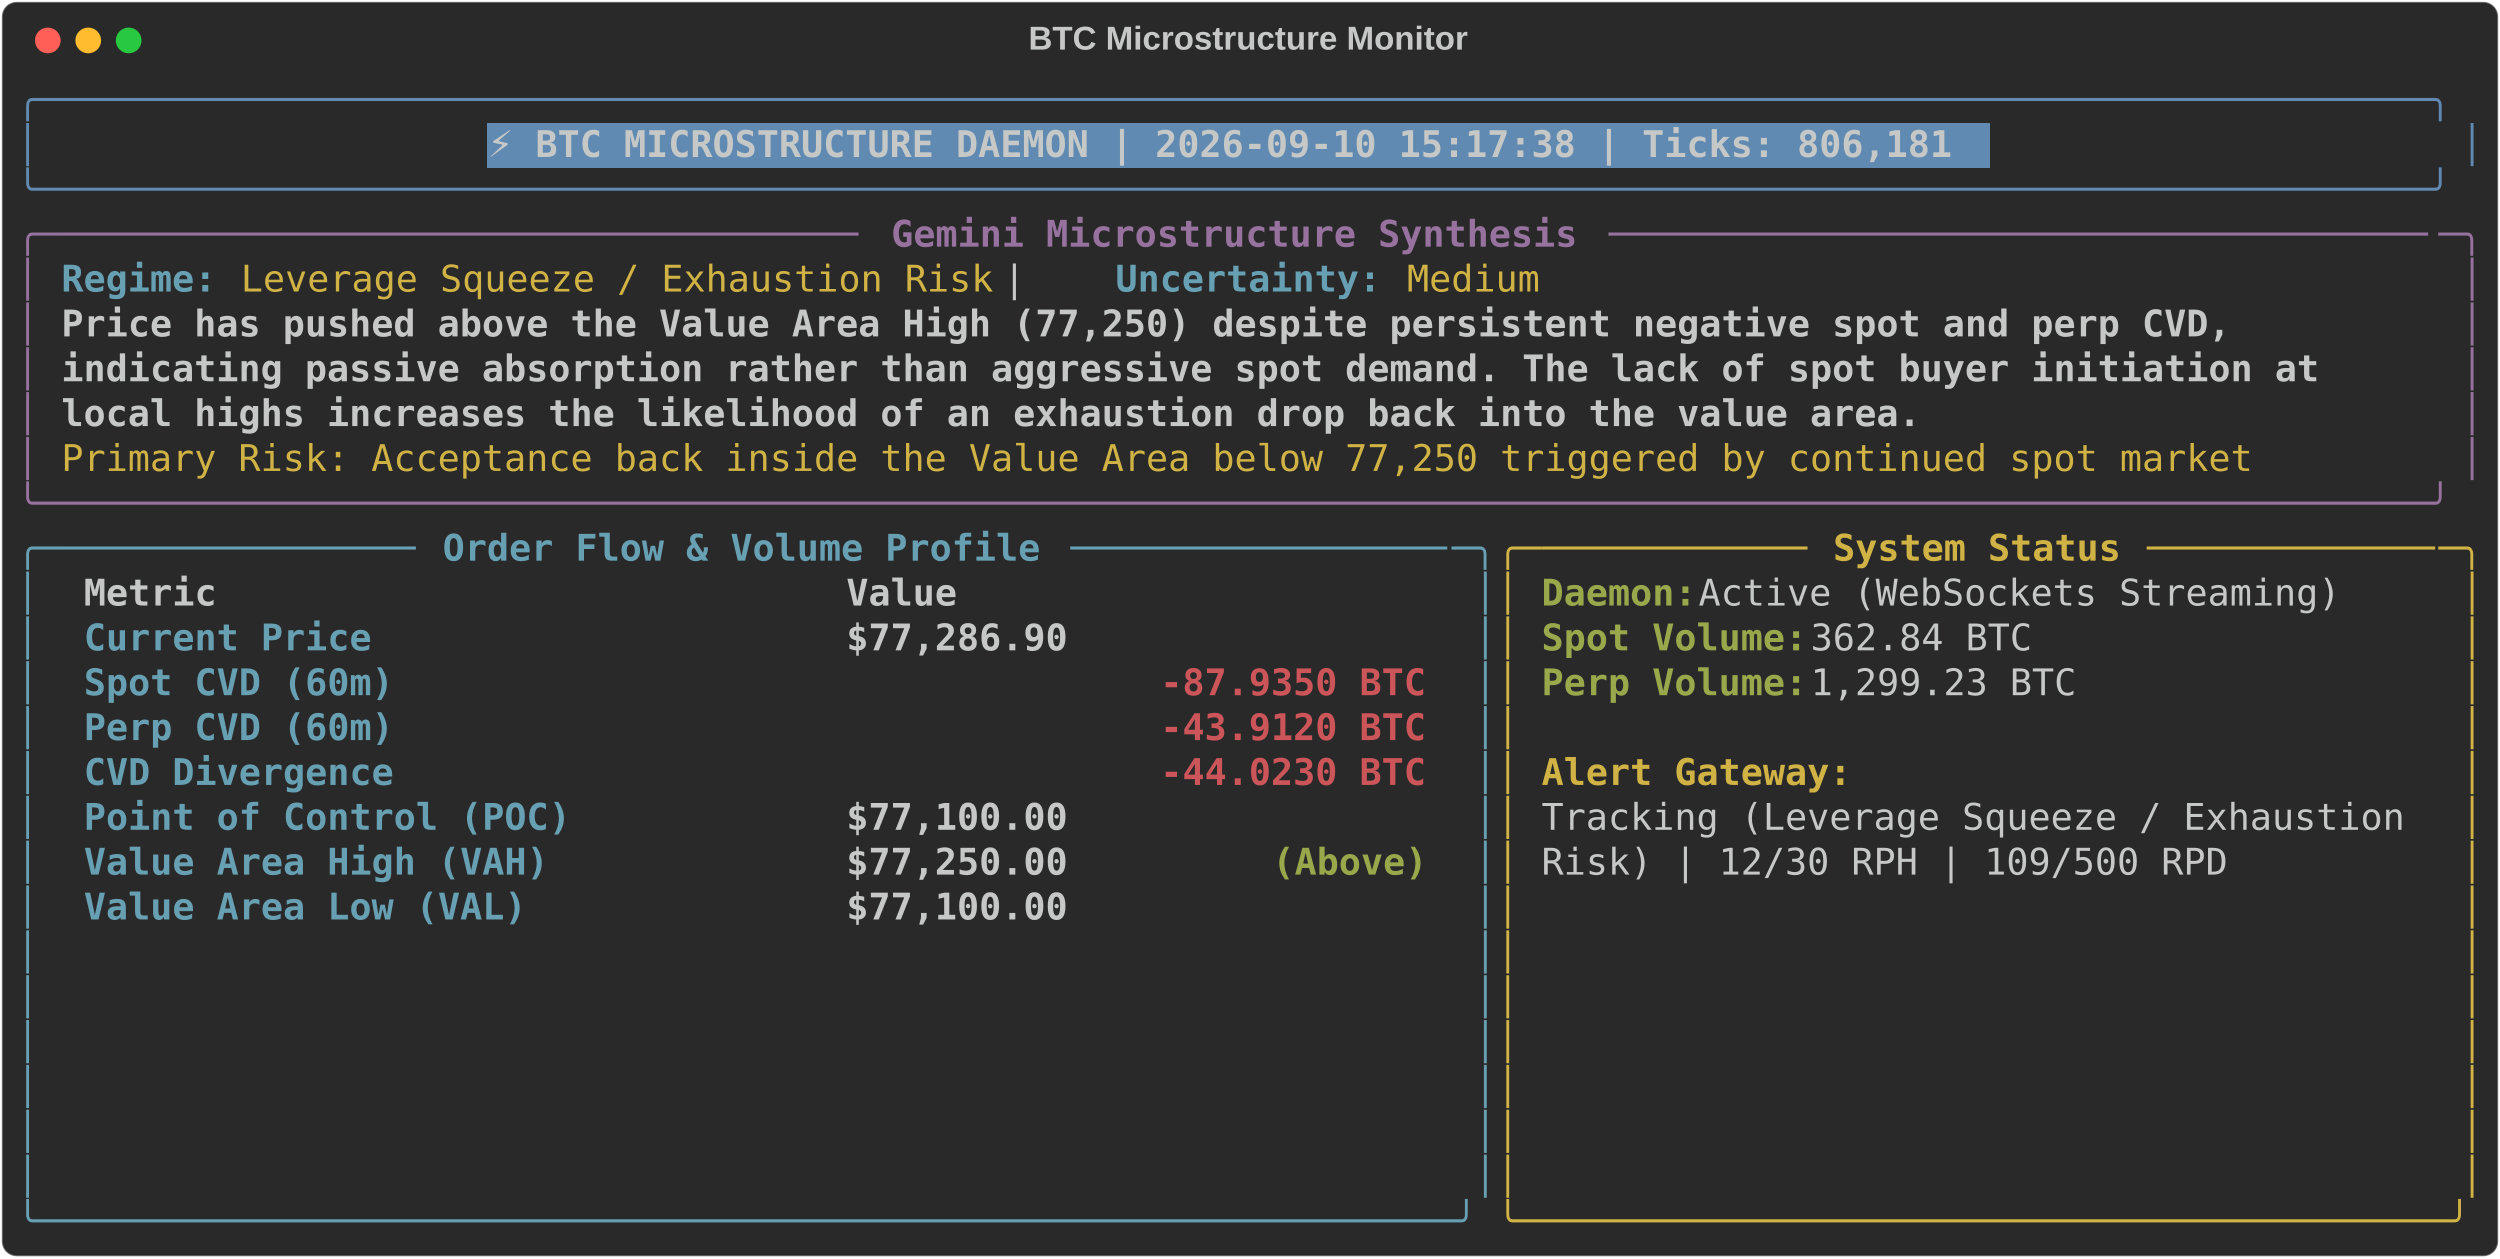
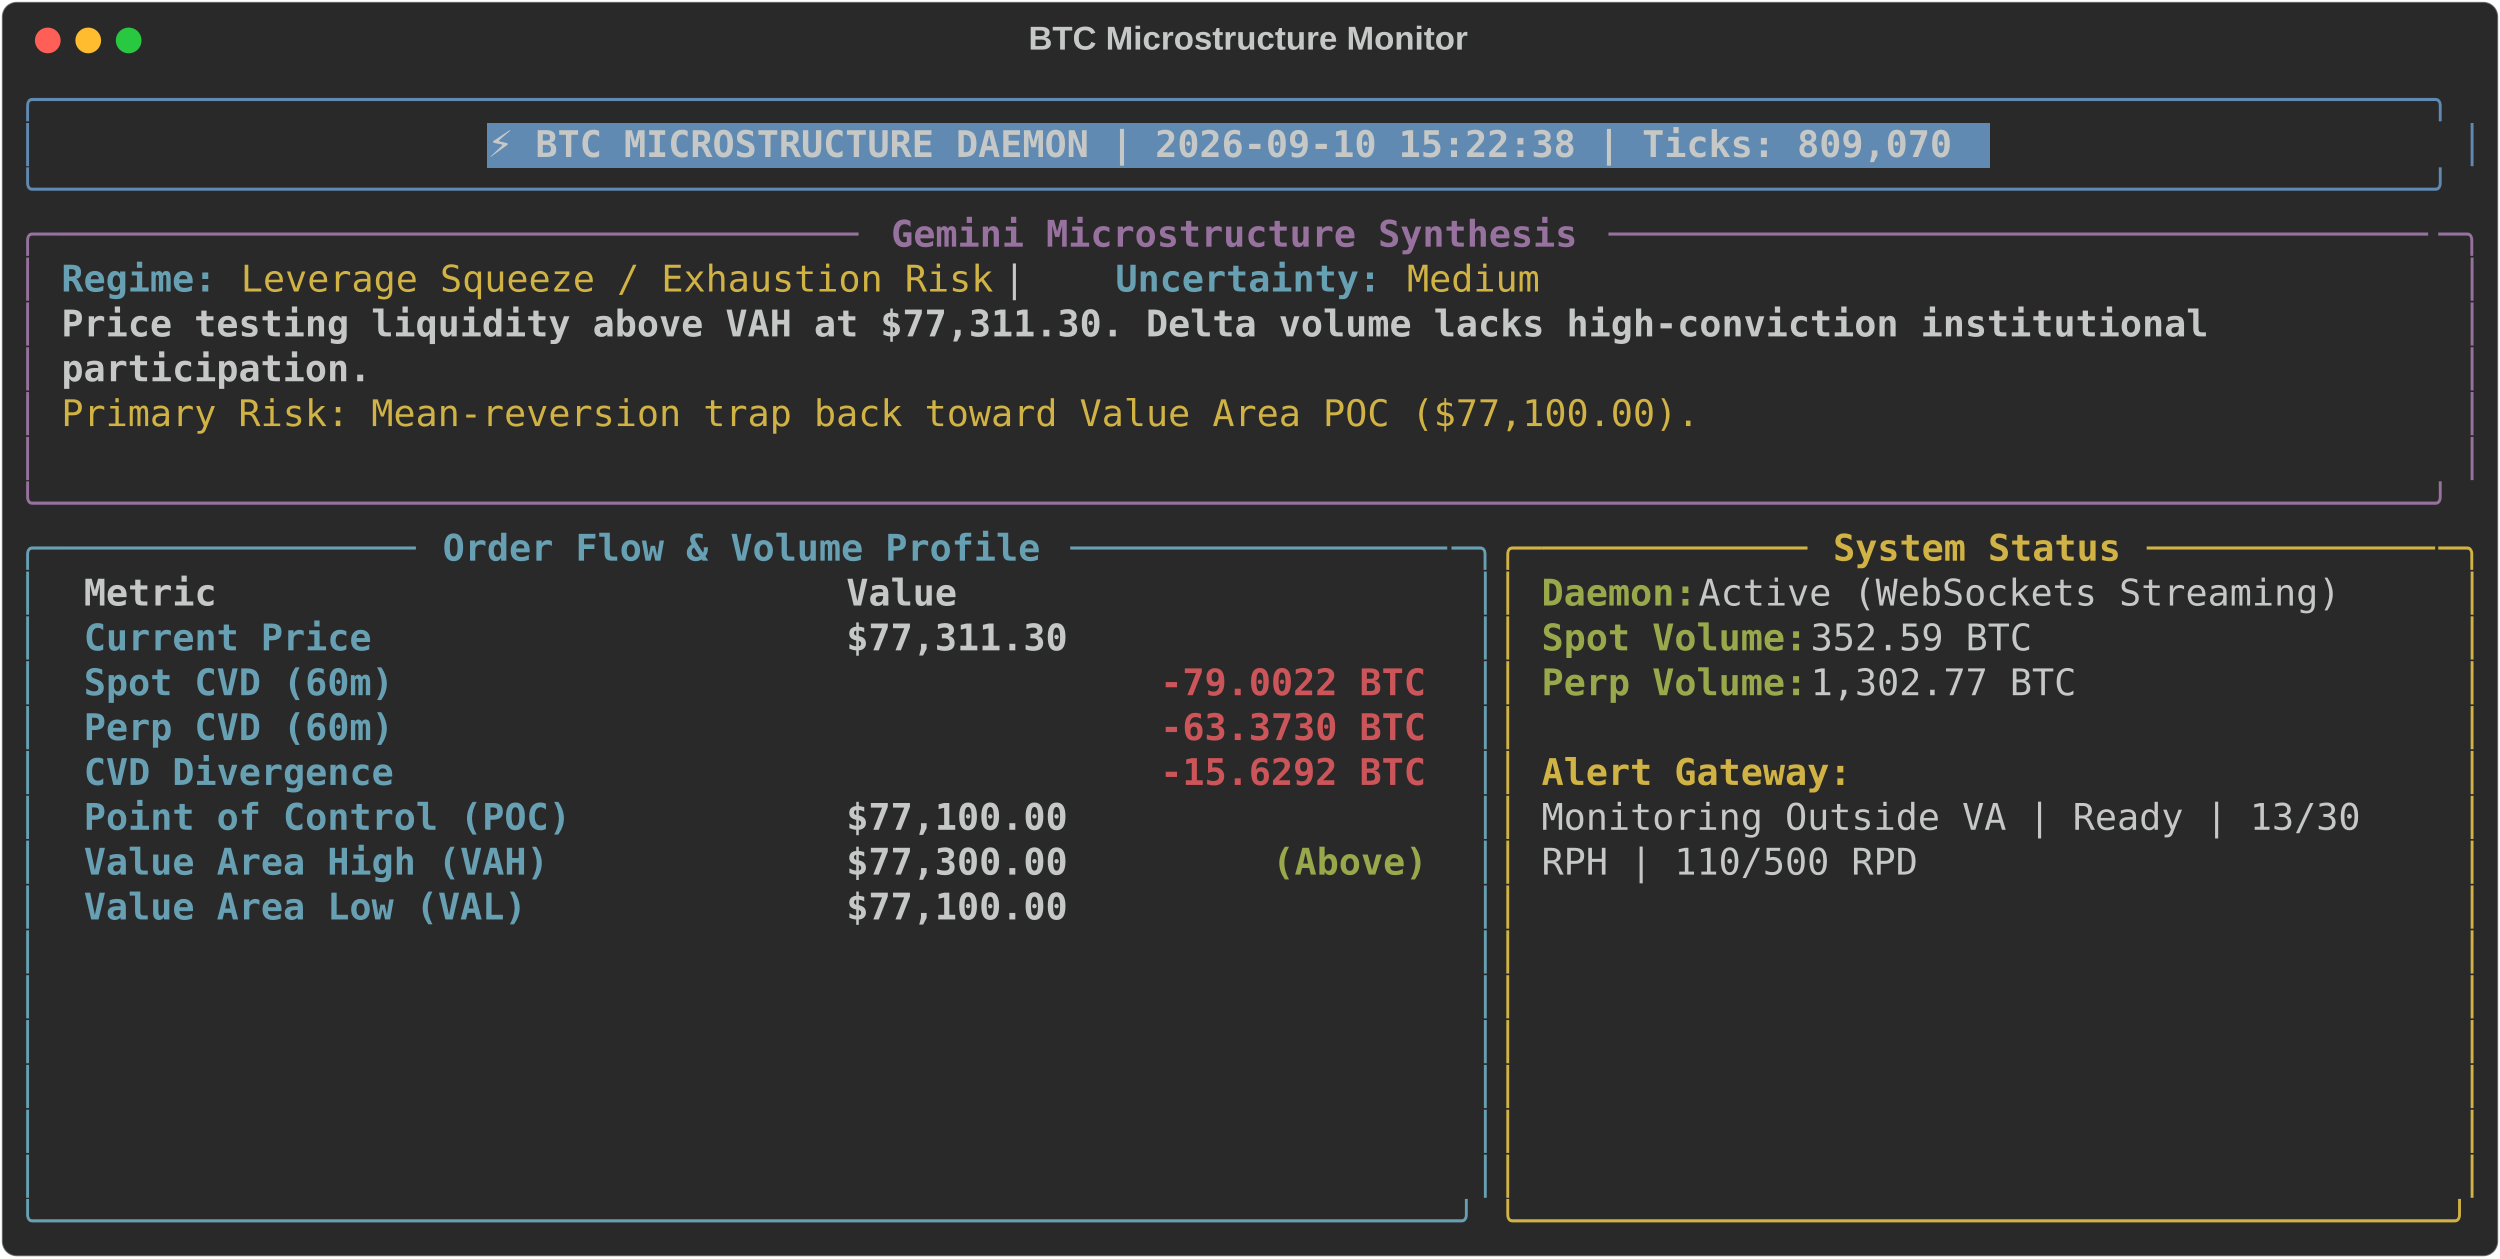
<svg xmlns="http://www.w3.org/2000/svg" class="rich-terminal" viewBox="0 0 1360 684.4">
  <style>

    @font-face {
        font-family: "Fira Code";
        src: local("FiraCode-Regular"),
                url("https://cdnjs.cloudflare.com/ajax/libs/firacode/6.2.0/woff2/FiraCode-Regular.woff2") format("woff2"),
                url("https://cdnjs.cloudflare.com/ajax/libs/firacode/6.2.0/woff/FiraCode-Regular.woff") format("woff");
        font-style: normal;
        font-weight: 400;
    }
    @font-face {
        font-family: "Fira Code";
        src: local("FiraCode-Bold"),
                url("https://cdnjs.cloudflare.com/ajax/libs/firacode/6.2.0/woff2/FiraCode-Bold.woff2") format("woff2"),
                url("https://cdnjs.cloudflare.com/ajax/libs/firacode/6.2.0/woff/FiraCode-Bold.woff") format("woff");
        font-style: bold;
        font-weight: 700;
    }

-     .terminal-2064049783-matrix {
+     .terminal-3696073883-matrix {
        font-family: Fira Code, monospace;
        font-size: 20px;
        line-height: 24.4px;
        font-variant-east-asian: full-width;
    }

-     .terminal-2064049783-title {
+     .terminal-3696073883-title {
        font-size: 18px;
        font-weight: bold;
        font-family: arial;
    }

-     .terminal-2064049783-r1 { fill: #608ab1 }
- .terminal-2064049783-r2 { fill: #c5c8c6 }
- .terminal-2064049783-r3 { fill: #c5c8c6;font-weight: bold }
- .terminal-2064049783-r4 { fill: #98729f }
- .terminal-2064049783-r5 { fill: #98729f;font-weight: bold }
- .terminal-2064049783-r6 { fill: #68a0b3;font-weight: bold }
- .terminal-2064049783-r7 { fill: #d0b344 }
- .terminal-2064049783-r8 { fill: #68a0b3 }
- .terminal-2064049783-r9 { fill: #d0b344;font-weight: bold }
- .terminal-2064049783-r10 { fill: #98a84b;font-weight: bold }
- .terminal-2064049783-r11 { fill: #cc555a;font-weight: bold }
+     .terminal-3696073883-r1 { fill: #608ab1 }
+ .terminal-3696073883-r2 { fill: #c5c8c6 }
+ .terminal-3696073883-r3 { fill: #c5c8c6;font-weight: bold }
+ .terminal-3696073883-r4 { fill: #98729f }
+ .terminal-3696073883-r5 { fill: #98729f;font-weight: bold }
+ .terminal-3696073883-r6 { fill: #68a0b3;font-weight: bold }
+ .terminal-3696073883-r7 { fill: #d0b344 }
+ .terminal-3696073883-r8 { fill: #68a0b3 }
+ .terminal-3696073883-r9 { fill: #d0b344;font-weight: bold }
+ .terminal-3696073883-r10 { fill: #98a84b;font-weight: bold }
+ .terminal-3696073883-r11 { fill: #cc555a;font-weight: bold }
    </style>
  <defs>
-     <clipPath id="terminal-2064049783-clip-terminal">
+     <clipPath id="terminal-3696073883-clip-terminal">
      <rect x="0" y="0" width="1341.0" height="633.4" />
    </clipPath>
-     <clipPath id="terminal-2064049783-line-0">
+     <clipPath id="terminal-3696073883-line-0">
      <rect x="0" y="1.5" width="1342" height="24.65" />
    </clipPath>
-     <clipPath id="terminal-2064049783-line-1">
+     <clipPath id="terminal-3696073883-line-1">
      <rect x="0" y="25.9" width="1342" height="24.65" />
    </clipPath>
-     <clipPath id="terminal-2064049783-line-2">
+     <clipPath id="terminal-3696073883-line-2">
      <rect x="0" y="50.3" width="1342" height="24.65" />
    </clipPath>
-     <clipPath id="terminal-2064049783-line-3">
+     <clipPath id="terminal-3696073883-line-3">
      <rect x="0" y="74.7" width="1342" height="24.65" />
    </clipPath>
-     <clipPath id="terminal-2064049783-line-4">
+     <clipPath id="terminal-3696073883-line-4">
      <rect x="0" y="99.1" width="1342" height="24.65" />
    </clipPath>
-     <clipPath id="terminal-2064049783-line-5">
+     <clipPath id="terminal-3696073883-line-5">
      <rect x="0" y="123.5" width="1342" height="24.65" />
    </clipPath>
-     <clipPath id="terminal-2064049783-line-6">
+     <clipPath id="terminal-3696073883-line-6">
      <rect x="0" y="147.9" width="1342" height="24.65" />
    </clipPath>
-     <clipPath id="terminal-2064049783-line-7">
+     <clipPath id="terminal-3696073883-line-7">
      <rect x="0" y="172.3" width="1342" height="24.65" />
    </clipPath>
-     <clipPath id="terminal-2064049783-line-8">
+     <clipPath id="terminal-3696073883-line-8">
      <rect x="0" y="196.7" width="1342" height="24.65" />
    </clipPath>
-     <clipPath id="terminal-2064049783-line-9">
+     <clipPath id="terminal-3696073883-line-9">
      <rect x="0" y="221.1" width="1342" height="24.65" />
    </clipPath>
-     <clipPath id="terminal-2064049783-line-10">
+     <clipPath id="terminal-3696073883-line-10">
      <rect x="0" y="245.5" width="1342" height="24.65" />
    </clipPath>
-     <clipPath id="terminal-2064049783-line-11">
+     <clipPath id="terminal-3696073883-line-11">
      <rect x="0" y="269.9" width="1342" height="24.65" />
    </clipPath>
-     <clipPath id="terminal-2064049783-line-12">
+     <clipPath id="terminal-3696073883-line-12">
      <rect x="0" y="294.3" width="1342" height="24.65" />
    </clipPath>
-     <clipPath id="terminal-2064049783-line-13">
+     <clipPath id="terminal-3696073883-line-13">
      <rect x="0" y="318.7" width="1342" height="24.65" />
    </clipPath>
-     <clipPath id="terminal-2064049783-line-14">
+     <clipPath id="terminal-3696073883-line-14">
      <rect x="0" y="343.1" width="1342" height="24.65" />
    </clipPath>
-     <clipPath id="terminal-2064049783-line-15">
+     <clipPath id="terminal-3696073883-line-15">
      <rect x="0" y="367.5" width="1342" height="24.65" />
    </clipPath>
-     <clipPath id="terminal-2064049783-line-16">
+     <clipPath id="terminal-3696073883-line-16">
      <rect x="0" y="391.9" width="1342" height="24.65" />
    </clipPath>
-     <clipPath id="terminal-2064049783-line-17">
+     <clipPath id="terminal-3696073883-line-17">
      <rect x="0" y="416.3" width="1342" height="24.65" />
    </clipPath>
-     <clipPath id="terminal-2064049783-line-18">
+     <clipPath id="terminal-3696073883-line-18">
      <rect x="0" y="440.7" width="1342" height="24.65" />
    </clipPath>
-     <clipPath id="terminal-2064049783-line-19">
+     <clipPath id="terminal-3696073883-line-19">
      <rect x="0" y="465.1" width="1342" height="24.65" />
    </clipPath>
-     <clipPath id="terminal-2064049783-line-20">
+     <clipPath id="terminal-3696073883-line-20">
      <rect x="0" y="489.5" width="1342" height="24.65" />
    </clipPath>
-     <clipPath id="terminal-2064049783-line-21">
+     <clipPath id="terminal-3696073883-line-21">
      <rect x="0" y="513.9" width="1342" height="24.65" />
    </clipPath>
-     <clipPath id="terminal-2064049783-line-22">
+     <clipPath id="terminal-3696073883-line-22">
      <rect x="0" y="538.3" width="1342" height="24.65" />
    </clipPath>
-     <clipPath id="terminal-2064049783-line-23">
+     <clipPath id="terminal-3696073883-line-23">
      <rect x="0" y="562.7" width="1342" height="24.65" />
    </clipPath>
-     <clipPath id="terminal-2064049783-line-24">
+     <clipPath id="terminal-3696073883-line-24">
      <rect x="0" y="587.1" width="1342" height="24.65" />
    </clipPath>
  </defs>
  <rect fill="#292929" stroke="rgba(255,255,255,0.35)" stroke-width="1" x="1" y="1" width="1358" height="682.4" rx="8" />
-   <text class="terminal-2064049783-title" fill="#c5c8c6" text-anchor="middle" x="679" y="27">BTC Microstructure Monitor</text>
+   <text class="terminal-3696073883-title" fill="#c5c8c6" text-anchor="middle" x="679" y="27">BTC Microstructure Monitor</text>
  <g transform="translate(26,22)">
    <circle cx="0" cy="0" r="7" fill="#ff5f57" />
    <circle cx="22" cy="0" r="7" fill="#febc2e" />
    <circle cx="44" cy="0" r="7" fill="#28c840" />
  </g>
-   <g transform="translate(9, 41)" clip-path="url(#terminal-2064049783-clip-terminal)">
+   <g transform="translate(9, 41)" clip-path="url(#terminal-3696073883-clip-terminal)">
    <rect fill="#608ab1" x="256.2" y="25.9" width="817.4" height="24.65" shape-rendering="crispEdges" />
-     <g class="terminal-2064049783-matrix">
-       <text class="terminal-2064049783-r1" x="0" y="20" textLength="1342" clip-path="url(#terminal-2064049783-line-0)">╭────────────────────────────────────────────────────────────────────────────────────────────────────────────╮</text>
-       <text class="terminal-2064049783-r2" x="1342" y="20" textLength="12.2" clip-path="url(#terminal-2064049783-line-0)">
- </text>
-       <text class="terminal-2064049783-r1" x="0" y="44.4" textLength="12.2" clip-path="url(#terminal-2064049783-line-1)">│</text>
-       <text class="terminal-2064049783-r3" x="256.2" y="44.4" textLength="805.2" clip-path="url(#terminal-2064049783-line-1)">⚡ BTC MICROSTRUCTURE DAEMON | 2026-09-10 15:17:38 | Ticks: 806,181</text>
-       <text class="terminal-2064049783-r1" x="1329.8" y="44.4" textLength="12.2" clip-path="url(#terminal-2064049783-line-1)">│</text>
-       <text class="terminal-2064049783-r2" x="1342" y="44.4" textLength="12.2" clip-path="url(#terminal-2064049783-line-1)">
- </text>
-       <text class="terminal-2064049783-r1" x="0" y="68.8" textLength="1342" clip-path="url(#terminal-2064049783-line-2)">╰────────────────────────────────────────────────────────────────────────────────────────────────────────────╯</text>
-       <text class="terminal-2064049783-r2" x="1342" y="68.8" textLength="12.2" clip-path="url(#terminal-2064049783-line-2)">
- </text>
-       <text class="terminal-2064049783-r4" x="0" y="93.2" textLength="24.4" clip-path="url(#terminal-2064049783-line-3)">╭─</text>
-       <text class="terminal-2064049783-r4" x="24.4" y="93.2" textLength="439.2" clip-path="url(#terminal-2064049783-line-3)">────────────────────────────────────</text>
-       <text class="terminal-2064049783-r5" x="475.8" y="93.2" textLength="378.2" clip-path="url(#terminal-2064049783-line-3)">Gemini Microstructure Synthesis</text>
-       <text class="terminal-2064049783-r4" x="866.2" y="93.2" textLength="451.4" clip-path="url(#terminal-2064049783-line-3)">─────────────────────────────────────</text>
-       <text class="terminal-2064049783-r4" x="1317.6" y="93.2" textLength="24.4" clip-path="url(#terminal-2064049783-line-3)">─╮</text>
-       <text class="terminal-2064049783-r2" x="1342" y="93.2" textLength="12.2" clip-path="url(#terminal-2064049783-line-3)">
- </text>
-       <text class="terminal-2064049783-r4" x="0" y="117.6" textLength="12.2" clip-path="url(#terminal-2064049783-line-4)">│</text>
-       <text class="terminal-2064049783-r6" x="24.4" y="117.6" textLength="85.4" clip-path="url(#terminal-2064049783-line-4)">Regime:</text>
-       <text class="terminal-2064049783-r7" x="122" y="117.6" textLength="414.8" clip-path="url(#terminal-2064049783-line-4)">Leverage Squeeze / Exhaustion Risk</text>
-       <text class="terminal-2064049783-r2" x="536.8" y="117.6" textLength="61" clip-path="url(#terminal-2064049783-line-4)">  |  </text>
-       <text class="terminal-2064049783-r6" x="597.8" y="117.6" textLength="146.4" clip-path="url(#terminal-2064049783-line-4)">Uncertainty:</text>
-       <text class="terminal-2064049783-r7" x="756.4" y="117.6" textLength="73.2" clip-path="url(#terminal-2064049783-line-4)">Medium</text>
-       <text class="terminal-2064049783-r4" x="1329.8" y="117.6" textLength="12.2" clip-path="url(#terminal-2064049783-line-4)">│</text>
-       <text class="terminal-2064049783-r2" x="1342" y="117.6" textLength="12.2" clip-path="url(#terminal-2064049783-line-4)">
- </text>
-       <text class="terminal-2064049783-r4" x="0" y="142" textLength="12.2" clip-path="url(#terminal-2064049783-line-5)">│</text>
-       <text class="terminal-2064049783-r3" x="24.4" y="142" textLength="1207.8" clip-path="url(#terminal-2064049783-line-5)">Price has pushed above the Value Area High (77,250) despite persistent negative spot and perp CVD, </text>
-       <text class="terminal-2064049783-r4" x="1329.8" y="142" textLength="12.2" clip-path="url(#terminal-2064049783-line-5)">│</text>
-       <text class="terminal-2064049783-r2" x="1342" y="142" textLength="12.2" clip-path="url(#terminal-2064049783-line-5)">
- </text>
-       <text class="terminal-2064049783-r4" x="0" y="166.4" textLength="12.2" clip-path="url(#terminal-2064049783-line-6)">│</text>
-       <text class="terminal-2064049783-r3" x="24.4" y="166.4" textLength="1256.6" clip-path="url(#terminal-2064049783-line-6)">indicating passive absorption rather than aggressive spot demand. The lack of spot buyer initiation at </text>
-       <text class="terminal-2064049783-r4" x="1329.8" y="166.4" textLength="12.2" clip-path="url(#terminal-2064049783-line-6)">│</text>
-       <text class="terminal-2064049783-r2" x="1342" y="166.4" textLength="12.2" clip-path="url(#terminal-2064049783-line-6)">
- </text>
-       <text class="terminal-2064049783-r4" x="0" y="190.8" textLength="12.2" clip-path="url(#terminal-2064049783-line-7)">│</text>
-       <text class="terminal-2064049783-r3" x="24.4" y="190.8" textLength="1024.8" clip-path="url(#terminal-2064049783-line-7)">local highs increases the likelihood of an exhaustion drop back into the value area.</text>
-       <text class="terminal-2064049783-r4" x="1329.8" y="190.8" textLength="12.2" clip-path="url(#terminal-2064049783-line-7)">│</text>
-       <text class="terminal-2064049783-r2" x="1342" y="190.8" textLength="12.2" clip-path="url(#terminal-2064049783-line-7)">
- </text>
-       <text class="terminal-2064049783-r4" x="0" y="215.2" textLength="12.2" clip-path="url(#terminal-2064049783-line-8)">│</text>
-       <text class="terminal-2064049783-r7" x="24.4" y="215.2" textLength="1220" clip-path="url(#terminal-2064049783-line-8)">Primary Risk: Acceptance back inside the Value Area below 77,250 triggered by continued spot market </text>
-       <text class="terminal-2064049783-r4" x="1329.8" y="215.2" textLength="12.2" clip-path="url(#terminal-2064049783-line-8)">│</text>
-       <text class="terminal-2064049783-r2" x="1342" y="215.2" textLength="12.2" clip-path="url(#terminal-2064049783-line-8)">
- </text>
-       <text class="terminal-2064049783-r4" x="0" y="239.6" textLength="1342" clip-path="url(#terminal-2064049783-line-9)">╰────────────────────────────────────────────────────────────────────────────────────────────────────────────╯</text>
-       <text class="terminal-2064049783-r2" x="1342" y="239.6" textLength="12.2" clip-path="url(#terminal-2064049783-line-9)">
- </text>
-       <text class="terminal-2064049783-r8" x="0" y="264" textLength="24.4" clip-path="url(#terminal-2064049783-line-10)">╭─</text>
-       <text class="terminal-2064049783-r8" x="24.4" y="264" textLength="195.2" clip-path="url(#terminal-2064049783-line-10)">────────────────</text>
-       <text class="terminal-2064049783-r6" x="231.8" y="264" textLength="329.4" clip-path="url(#terminal-2064049783-line-10)">Order Flow &amp; Volume Profile</text>
-       <text class="terminal-2064049783-r8" x="573.4" y="264" textLength="207.4" clip-path="url(#terminal-2064049783-line-10)">─────────────────</text>
-       <text class="terminal-2064049783-r8" x="780.8" y="264" textLength="24.4" clip-path="url(#terminal-2064049783-line-10)">─╮</text>
-       <text class="terminal-2064049783-r7" x="805.2" y="264" textLength="24.4" clip-path="url(#terminal-2064049783-line-10)">╭─</text>
-       <text class="terminal-2064049783-r7" x="829.6" y="264" textLength="146.4" clip-path="url(#terminal-2064049783-line-10)">────────────</text>
-       <text class="terminal-2064049783-r9" x="988.2" y="264" textLength="158.6" clip-path="url(#terminal-2064049783-line-10)">System Status</text>
-       <text class="terminal-2064049783-r7" x="1159" y="264" textLength="158.6" clip-path="url(#terminal-2064049783-line-10)">─────────────</text>
-       <text class="terminal-2064049783-r7" x="1317.6" y="264" textLength="24.4" clip-path="url(#terminal-2064049783-line-10)">─╮</text>
-       <text class="terminal-2064049783-r2" x="1342" y="264" textLength="12.2" clip-path="url(#terminal-2064049783-line-10)">
- </text>
-       <text class="terminal-2064049783-r8" x="0" y="288.4" textLength="12.2" clip-path="url(#terminal-2064049783-line-11)">│</text>
-       <text class="terminal-2064049783-r3" x="36.6" y="288.4" textLength="390.4" clip-path="url(#terminal-2064049783-line-11)">Metric                          </text>
-       <text class="terminal-2064049783-r3" x="451.4" y="288.4" textLength="317.2" clip-path="url(#terminal-2064049783-line-11)">                     Value</text>
-       <text class="terminal-2064049783-r8" x="793" y="288.4" textLength="12.2" clip-path="url(#terminal-2064049783-line-11)">│</text>
-       <text class="terminal-2064049783-r7" x="805.2" y="288.4" textLength="12.2" clip-path="url(#terminal-2064049783-line-11)">│</text>
-       <text class="terminal-2064049783-r10" x="829.6" y="288.4" textLength="85.4" clip-path="url(#terminal-2064049783-line-11)">Daemon:</text>
-       <text class="terminal-2064049783-r2" x="915" y="288.4" textLength="366" clip-path="url(#terminal-2064049783-line-11)"> Active (WebSockets Streaming)</text>
-       <text class="terminal-2064049783-r7" x="1329.8" y="288.4" textLength="12.2" clip-path="url(#terminal-2064049783-line-11)">│</text>
-       <text class="terminal-2064049783-r2" x="1342" y="288.4" textLength="12.2" clip-path="url(#terminal-2064049783-line-11)">
- </text>
-       <text class="terminal-2064049783-r8" x="0" y="312.8" textLength="12.2" clip-path="url(#terminal-2064049783-line-12)">│</text>
-       <text class="terminal-2064049783-r6" x="36.6" y="312.8" textLength="390.4" clip-path="url(#terminal-2064049783-line-12)">Current Price                   </text>
-       <text class="terminal-2064049783-r3" x="451.4" y="312.8" textLength="317.2" clip-path="url(#terminal-2064049783-line-12)">                $77,286.90</text>
-       <text class="terminal-2064049783-r8" x="793" y="312.8" textLength="12.2" clip-path="url(#terminal-2064049783-line-12)">│</text>
-       <text class="terminal-2064049783-r7" x="805.2" y="312.8" textLength="12.2" clip-path="url(#terminal-2064049783-line-12)">│</text>
-       <text class="terminal-2064049783-r10" x="829.6" y="312.8" textLength="146.4" clip-path="url(#terminal-2064049783-line-12)">Spot Volume:</text>
-       <text class="terminal-2064049783-r2" x="976" y="312.8" textLength="134.2" clip-path="url(#terminal-2064049783-line-12)"> 362.84 BTC</text>
-       <text class="terminal-2064049783-r7" x="1329.8" y="312.8" textLength="12.2" clip-path="url(#terminal-2064049783-line-12)">│</text>
-       <text class="terminal-2064049783-r2" x="1342" y="312.8" textLength="12.2" clip-path="url(#terminal-2064049783-line-12)">
- </text>
-       <text class="terminal-2064049783-r8" x="0" y="337.2" textLength="12.2" clip-path="url(#terminal-2064049783-line-13)">│</text>
-       <text class="terminal-2064049783-r6" x="36.6" y="337.2" textLength="390.4" clip-path="url(#terminal-2064049783-line-13)">Spot CVD (60m)                  </text>
-       <text class="terminal-2064049783-r11" x="622.2" y="337.2" textLength="146.4" clip-path="url(#terminal-2064049783-line-13)">-87.9350 BTC</text>
-       <text class="terminal-2064049783-r8" x="793" y="337.2" textLength="12.2" clip-path="url(#terminal-2064049783-line-13)">│</text>
-       <text class="terminal-2064049783-r7" x="805.2" y="337.2" textLength="12.2" clip-path="url(#terminal-2064049783-line-13)">│</text>
-       <text class="terminal-2064049783-r10" x="829.6" y="337.2" textLength="146.4" clip-path="url(#terminal-2064049783-line-13)">Perp Volume:</text>
-       <text class="terminal-2064049783-r2" x="976" y="337.2" textLength="158.6" clip-path="url(#terminal-2064049783-line-13)"> 1,299.23 BTC</text>
-       <text class="terminal-2064049783-r7" x="1329.8" y="337.2" textLength="12.2" clip-path="url(#terminal-2064049783-line-13)">│</text>
-       <text class="terminal-2064049783-r2" x="1342" y="337.2" textLength="12.2" clip-path="url(#terminal-2064049783-line-13)">
- </text>
-       <text class="terminal-2064049783-r8" x="0" y="361.6" textLength="12.2" clip-path="url(#terminal-2064049783-line-14)">│</text>
-       <text class="terminal-2064049783-r6" x="36.6" y="361.6" textLength="390.4" clip-path="url(#terminal-2064049783-line-14)">Perp CVD (60m)                  </text>
-       <text class="terminal-2064049783-r11" x="622.2" y="361.6" textLength="146.4" clip-path="url(#terminal-2064049783-line-14)">-43.9120 BTC</text>
-       <text class="terminal-2064049783-r8" x="793" y="361.6" textLength="12.2" clip-path="url(#terminal-2064049783-line-14)">│</text>
-       <text class="terminal-2064049783-r7" x="805.2" y="361.6" textLength="12.2" clip-path="url(#terminal-2064049783-line-14)">│</text>
-       <text class="terminal-2064049783-r7" x="1329.8" y="361.6" textLength="12.2" clip-path="url(#terminal-2064049783-line-14)">│</text>
-       <text class="terminal-2064049783-r2" x="1342" y="361.6" textLength="12.2" clip-path="url(#terminal-2064049783-line-14)">
- </text>
-       <text class="terminal-2064049783-r8" x="0" y="386" textLength="12.2" clip-path="url(#terminal-2064049783-line-15)">│</text>
-       <text class="terminal-2064049783-r6" x="36.6" y="386" textLength="390.4" clip-path="url(#terminal-2064049783-line-15)">CVD Divergence                  </text>
-       <text class="terminal-2064049783-r11" x="622.2" y="386" textLength="146.4" clip-path="url(#terminal-2064049783-line-15)">-44.0230 BTC</text>
-       <text class="terminal-2064049783-r8" x="793" y="386" textLength="12.2" clip-path="url(#terminal-2064049783-line-15)">│</text>
-       <text class="terminal-2064049783-r7" x="805.2" y="386" textLength="12.2" clip-path="url(#terminal-2064049783-line-15)">│</text>
-       <text class="terminal-2064049783-r9" x="829.6" y="386" textLength="170.8" clip-path="url(#terminal-2064049783-line-15)">Alert Gateway:</text>
-       <text class="terminal-2064049783-r7" x="1329.8" y="386" textLength="12.2" clip-path="url(#terminal-2064049783-line-15)">│</text>
-       <text class="terminal-2064049783-r2" x="1342" y="386" textLength="12.2" clip-path="url(#terminal-2064049783-line-15)">
- </text>
-       <text class="terminal-2064049783-r8" x="0" y="410.4" textLength="12.2" clip-path="url(#terminal-2064049783-line-16)">│</text>
-       <text class="terminal-2064049783-r6" x="36.6" y="410.4" textLength="390.4" clip-path="url(#terminal-2064049783-line-16)">Point of Control (POC)          </text>
-       <text class="terminal-2064049783-r3" x="451.4" y="410.4" textLength="317.2" clip-path="url(#terminal-2064049783-line-16)">                $77,100.00</text>
-       <text class="terminal-2064049783-r8" x="793" y="410.4" textLength="12.2" clip-path="url(#terminal-2064049783-line-16)">│</text>
-       <text class="terminal-2064049783-r7" x="805.2" y="410.4" textLength="12.2" clip-path="url(#terminal-2064049783-line-16)">│</text>
-       <text class="terminal-2064049783-r2" x="829.6" y="410.4" textLength="488" clip-path="url(#terminal-2064049783-line-16)">Tracking (Leverage Squeeze / Exhaustion </text>
-       <text class="terminal-2064049783-r7" x="1329.8" y="410.4" textLength="12.2" clip-path="url(#terminal-2064049783-line-16)">│</text>
-       <text class="terminal-2064049783-r2" x="1342" y="410.4" textLength="12.2" clip-path="url(#terminal-2064049783-line-16)">
- </text>
-       <text class="terminal-2064049783-r8" x="0" y="434.8" textLength="12.2" clip-path="url(#terminal-2064049783-line-17)">│</text>
-       <text class="terminal-2064049783-r6" x="36.6" y="434.8" textLength="390.4" clip-path="url(#terminal-2064049783-line-17)">Value Area High (VAH)           </text>
-       <text class="terminal-2064049783-r3" x="451.4" y="434.8" textLength="231.8" clip-path="url(#terminal-2064049783-line-17)">        $77,250.00 </text>
-       <text class="terminal-2064049783-r10" x="683.2" y="434.8" textLength="85.4" clip-path="url(#terminal-2064049783-line-17)">(Above)</text>
-       <text class="terminal-2064049783-r8" x="793" y="434.8" textLength="12.2" clip-path="url(#terminal-2064049783-line-17)">│</text>
-       <text class="terminal-2064049783-r7" x="805.2" y="434.8" textLength="12.2" clip-path="url(#terminal-2064049783-line-17)">│</text>
-       <text class="terminal-2064049783-r2" x="829.6" y="434.8" textLength="378.2" clip-path="url(#terminal-2064049783-line-17)">Risk) | 12/30 RPH | 109/500 RPD</text>
-       <text class="terminal-2064049783-r7" x="1329.8" y="434.8" textLength="12.2" clip-path="url(#terminal-2064049783-line-17)">│</text>
-       <text class="terminal-2064049783-r2" x="1342" y="434.8" textLength="12.2" clip-path="url(#terminal-2064049783-line-17)">
- </text>
-       <text class="terminal-2064049783-r8" x="0" y="459.2" textLength="12.2" clip-path="url(#terminal-2064049783-line-18)">│</text>
-       <text class="terminal-2064049783-r6" x="36.6" y="459.2" textLength="390.4" clip-path="url(#terminal-2064049783-line-18)">Value Area Low (VAL)            </text>
-       <text class="terminal-2064049783-r3" x="451.4" y="459.2" textLength="317.2" clip-path="url(#terminal-2064049783-line-18)">                $77,100.00</text>
-       <text class="terminal-2064049783-r8" x="793" y="459.2" textLength="12.2" clip-path="url(#terminal-2064049783-line-18)">│</text>
-       <text class="terminal-2064049783-r7" x="805.2" y="459.2" textLength="12.2" clip-path="url(#terminal-2064049783-line-18)">│</text>
-       <text class="terminal-2064049783-r7" x="1329.8" y="459.2" textLength="12.2" clip-path="url(#terminal-2064049783-line-18)">│</text>
-       <text class="terminal-2064049783-r2" x="1342" y="459.2" textLength="12.2" clip-path="url(#terminal-2064049783-line-18)">
- </text>
-       <text class="terminal-2064049783-r8" x="0" y="483.6" textLength="12.2" clip-path="url(#terminal-2064049783-line-19)">│</text>
-       <text class="terminal-2064049783-r8" x="793" y="483.6" textLength="12.2" clip-path="url(#terminal-2064049783-line-19)">│</text>
-       <text class="terminal-2064049783-r7" x="805.2" y="483.6" textLength="12.2" clip-path="url(#terminal-2064049783-line-19)">│</text>
-       <text class="terminal-2064049783-r7" x="1329.8" y="483.6" textLength="12.2" clip-path="url(#terminal-2064049783-line-19)">│</text>
-       <text class="terminal-2064049783-r2" x="1342" y="483.6" textLength="12.2" clip-path="url(#terminal-2064049783-line-19)">
- </text>
-       <text class="terminal-2064049783-r8" x="0" y="508" textLength="12.2" clip-path="url(#terminal-2064049783-line-20)">│</text>
-       <text class="terminal-2064049783-r8" x="793" y="508" textLength="12.2" clip-path="url(#terminal-2064049783-line-20)">│</text>
-       <text class="terminal-2064049783-r7" x="805.2" y="508" textLength="12.2" clip-path="url(#terminal-2064049783-line-20)">│</text>
-       <text class="terminal-2064049783-r7" x="1329.8" y="508" textLength="12.2" clip-path="url(#terminal-2064049783-line-20)">│</text>
-       <text class="terminal-2064049783-r2" x="1342" y="508" textLength="12.2" clip-path="url(#terminal-2064049783-line-20)">
- </text>
-       <text class="terminal-2064049783-r8" x="0" y="532.4" textLength="12.2" clip-path="url(#terminal-2064049783-line-21)">│</text>
-       <text class="terminal-2064049783-r8" x="793" y="532.4" textLength="12.2" clip-path="url(#terminal-2064049783-line-21)">│</text>
-       <text class="terminal-2064049783-r7" x="805.2" y="532.4" textLength="12.2" clip-path="url(#terminal-2064049783-line-21)">│</text>
-       <text class="terminal-2064049783-r7" x="1329.8" y="532.4" textLength="12.2" clip-path="url(#terminal-2064049783-line-21)">│</text>
-       <text class="terminal-2064049783-r2" x="1342" y="532.4" textLength="12.2" clip-path="url(#terminal-2064049783-line-21)">
- </text>
-       <text class="terminal-2064049783-r8" x="0" y="556.8" textLength="12.2" clip-path="url(#terminal-2064049783-line-22)">│</text>
-       <text class="terminal-2064049783-r8" x="793" y="556.8" textLength="12.2" clip-path="url(#terminal-2064049783-line-22)">│</text>
-       <text class="terminal-2064049783-r7" x="805.2" y="556.8" textLength="12.2" clip-path="url(#terminal-2064049783-line-22)">│</text>
-       <text class="terminal-2064049783-r7" x="1329.8" y="556.8" textLength="12.2" clip-path="url(#terminal-2064049783-line-22)">│</text>
-       <text class="terminal-2064049783-r2" x="1342" y="556.8" textLength="12.2" clip-path="url(#terminal-2064049783-line-22)">
- </text>
-       <text class="terminal-2064049783-r8" x="0" y="581.2" textLength="12.2" clip-path="url(#terminal-2064049783-line-23)">│</text>
-       <text class="terminal-2064049783-r8" x="793" y="581.2" textLength="12.2" clip-path="url(#terminal-2064049783-line-23)">│</text>
-       <text class="terminal-2064049783-r7" x="805.2" y="581.2" textLength="12.2" clip-path="url(#terminal-2064049783-line-23)">│</text>
-       <text class="terminal-2064049783-r7" x="1329.8" y="581.2" textLength="12.2" clip-path="url(#terminal-2064049783-line-23)">│</text>
-       <text class="terminal-2064049783-r2" x="1342" y="581.2" textLength="12.2" clip-path="url(#terminal-2064049783-line-23)">
- </text>
-       <text class="terminal-2064049783-r8" x="0" y="605.6" textLength="12.2" clip-path="url(#terminal-2064049783-line-24)">│</text>
-       <text class="terminal-2064049783-r8" x="793" y="605.6" textLength="12.2" clip-path="url(#terminal-2064049783-line-24)">│</text>
-       <text class="terminal-2064049783-r7" x="805.2" y="605.6" textLength="12.2" clip-path="url(#terminal-2064049783-line-24)">│</text>
-       <text class="terminal-2064049783-r7" x="1329.8" y="605.6" textLength="12.2" clip-path="url(#terminal-2064049783-line-24)">│</text>
-       <text class="terminal-2064049783-r2" x="1342" y="605.6" textLength="12.2" clip-path="url(#terminal-2064049783-line-24)">
- </text>
-       <text class="terminal-2064049783-r8" x="0" y="630" textLength="805.2" clip-path="url(#terminal-2064049783-line-25)">╰────────────────────────────────────────────────────────────────╯</text>
-       <text class="terminal-2064049783-r7" x="805.2" y="630" textLength="536.8" clip-path="url(#terminal-2064049783-line-25)">╰──────────────────────────────────────────╯</text>
-       <text class="terminal-2064049783-r2" x="1342" y="630" textLength="12.2" clip-path="url(#terminal-2064049783-line-25)">
+     <g class="terminal-3696073883-matrix">
+       <text class="terminal-3696073883-r1" x="0" y="20" textLength="1342" clip-path="url(#terminal-3696073883-line-0)">╭────────────────────────────────────────────────────────────────────────────────────────────────────────────╮</text>
+       <text class="terminal-3696073883-r2" x="1342" y="20" textLength="12.2" clip-path="url(#terminal-3696073883-line-0)">
+ </text>
+       <text class="terminal-3696073883-r1" x="0" y="44.4" textLength="12.2" clip-path="url(#terminal-3696073883-line-1)">│</text>
+       <text class="terminal-3696073883-r3" x="256.2" y="44.4" textLength="805.2" clip-path="url(#terminal-3696073883-line-1)">⚡ BTC MICROSTRUCTURE DAEMON | 2026-09-10 15:22:38 | Ticks: 809,070</text>
+       <text class="terminal-3696073883-r1" x="1329.8" y="44.4" textLength="12.2" clip-path="url(#terminal-3696073883-line-1)">│</text>
+       <text class="terminal-3696073883-r2" x="1342" y="44.4" textLength="12.2" clip-path="url(#terminal-3696073883-line-1)">
+ </text>
+       <text class="terminal-3696073883-r1" x="0" y="68.8" textLength="1342" clip-path="url(#terminal-3696073883-line-2)">╰────────────────────────────────────────────────────────────────────────────────────────────────────────────╯</text>
+       <text class="terminal-3696073883-r2" x="1342" y="68.8" textLength="12.2" clip-path="url(#terminal-3696073883-line-2)">
+ </text>
+       <text class="terminal-3696073883-r4" x="0" y="93.2" textLength="24.4" clip-path="url(#terminal-3696073883-line-3)">╭─</text>
+       <text class="terminal-3696073883-r4" x="24.4" y="93.2" textLength="439.2" clip-path="url(#terminal-3696073883-line-3)">────────────────────────────────────</text>
+       <text class="terminal-3696073883-r5" x="475.8" y="93.2" textLength="378.2" clip-path="url(#terminal-3696073883-line-3)">Gemini Microstructure Synthesis</text>
+       <text class="terminal-3696073883-r4" x="866.2" y="93.2" textLength="451.4" clip-path="url(#terminal-3696073883-line-3)">─────────────────────────────────────</text>
+       <text class="terminal-3696073883-r4" x="1317.6" y="93.2" textLength="24.4" clip-path="url(#terminal-3696073883-line-3)">─╮</text>
+       <text class="terminal-3696073883-r2" x="1342" y="93.2" textLength="12.2" clip-path="url(#terminal-3696073883-line-3)">
+ </text>
+       <text class="terminal-3696073883-r4" x="0" y="117.6" textLength="12.2" clip-path="url(#terminal-3696073883-line-4)">│</text>
+       <text class="terminal-3696073883-r6" x="24.4" y="117.6" textLength="85.4" clip-path="url(#terminal-3696073883-line-4)">Regime:</text>
+       <text class="terminal-3696073883-r7" x="122" y="117.6" textLength="414.8" clip-path="url(#terminal-3696073883-line-4)">Leverage Squeeze / Exhaustion Risk</text>
+       <text class="terminal-3696073883-r2" x="536.8" y="117.6" textLength="61" clip-path="url(#terminal-3696073883-line-4)">  |  </text>
+       <text class="terminal-3696073883-r6" x="597.8" y="117.6" textLength="146.4" clip-path="url(#terminal-3696073883-line-4)">Uncertainty:</text>
+       <text class="terminal-3696073883-r7" x="756.4" y="117.6" textLength="73.2" clip-path="url(#terminal-3696073883-line-4)">Medium</text>
+       <text class="terminal-3696073883-r4" x="1329.8" y="117.6" textLength="12.2" clip-path="url(#terminal-3696073883-line-4)">│</text>
+       <text class="terminal-3696073883-r2" x="1342" y="117.6" textLength="12.2" clip-path="url(#terminal-3696073883-line-4)">
+ </text>
+       <text class="terminal-3696073883-r4" x="0" y="142" textLength="12.2" clip-path="url(#terminal-3696073883-line-5)">│</text>
+       <text class="terminal-3696073883-r3" x="24.4" y="142" textLength="1195.6" clip-path="url(#terminal-3696073883-line-5)">Price testing liquidity above VAH at $77,311.30. Delta volume lacks high-conviction institutional </text>
+       <text class="terminal-3696073883-r4" x="1329.8" y="142" textLength="12.2" clip-path="url(#terminal-3696073883-line-5)">│</text>
+       <text class="terminal-3696073883-r2" x="1342" y="142" textLength="12.2" clip-path="url(#terminal-3696073883-line-5)">
+ </text>
+       <text class="terminal-3696073883-r4" x="0" y="166.4" textLength="12.2" clip-path="url(#terminal-3696073883-line-6)">│</text>
+       <text class="terminal-3696073883-r3" x="24.4" y="166.4" textLength="170.8" clip-path="url(#terminal-3696073883-line-6)">participation.</text>
+       <text class="terminal-3696073883-r4" x="1329.8" y="166.4" textLength="12.2" clip-path="url(#terminal-3696073883-line-6)">│</text>
+       <text class="terminal-3696073883-r2" x="1342" y="166.4" textLength="12.2" clip-path="url(#terminal-3696073883-line-6)">
+ </text>
+       <text class="terminal-3696073883-r4" x="0" y="190.8" textLength="12.2" clip-path="url(#terminal-3696073883-line-7)">│</text>
+       <text class="terminal-3696073883-r7" x="24.4" y="190.8" textLength="902.8" clip-path="url(#terminal-3696073883-line-7)">Primary Risk: Mean-reversion trap back toward Value Area POC ($77,100.00).</text>
+       <text class="terminal-3696073883-r4" x="1329.8" y="190.8" textLength="12.2" clip-path="url(#terminal-3696073883-line-7)">│</text>
+       <text class="terminal-3696073883-r2" x="1342" y="190.8" textLength="12.2" clip-path="url(#terminal-3696073883-line-7)">
+ </text>
+       <text class="terminal-3696073883-r4" x="0" y="215.2" textLength="12.2" clip-path="url(#terminal-3696073883-line-8)">│</text>
+       <text class="terminal-3696073883-r4" x="1329.8" y="215.2" textLength="12.2" clip-path="url(#terminal-3696073883-line-8)">│</text>
+       <text class="terminal-3696073883-r2" x="1342" y="215.2" textLength="12.2" clip-path="url(#terminal-3696073883-line-8)">
+ </text>
+       <text class="terminal-3696073883-r4" x="0" y="239.6" textLength="1342" clip-path="url(#terminal-3696073883-line-9)">╰────────────────────────────────────────────────────────────────────────────────────────────────────────────╯</text>
+       <text class="terminal-3696073883-r2" x="1342" y="239.6" textLength="12.2" clip-path="url(#terminal-3696073883-line-9)">
+ </text>
+       <text class="terminal-3696073883-r8" x="0" y="264" textLength="24.4" clip-path="url(#terminal-3696073883-line-10)">╭─</text>
+       <text class="terminal-3696073883-r8" x="24.4" y="264" textLength="195.2" clip-path="url(#terminal-3696073883-line-10)">────────────────</text>
+       <text class="terminal-3696073883-r6" x="231.8" y="264" textLength="329.4" clip-path="url(#terminal-3696073883-line-10)">Order Flow &amp; Volume Profile</text>
+       <text class="terminal-3696073883-r8" x="573.4" y="264" textLength="207.4" clip-path="url(#terminal-3696073883-line-10)">─────────────────</text>
+       <text class="terminal-3696073883-r8" x="780.8" y="264" textLength="24.4" clip-path="url(#terminal-3696073883-line-10)">─╮</text>
+       <text class="terminal-3696073883-r7" x="805.2" y="264" textLength="24.4" clip-path="url(#terminal-3696073883-line-10)">╭─</text>
+       <text class="terminal-3696073883-r7" x="829.6" y="264" textLength="146.4" clip-path="url(#terminal-3696073883-line-10)">────────────</text>
+       <text class="terminal-3696073883-r9" x="988.2" y="264" textLength="158.6" clip-path="url(#terminal-3696073883-line-10)">System Status</text>
+       <text class="terminal-3696073883-r7" x="1159" y="264" textLength="158.6" clip-path="url(#terminal-3696073883-line-10)">─────────────</text>
+       <text class="terminal-3696073883-r7" x="1317.6" y="264" textLength="24.4" clip-path="url(#terminal-3696073883-line-10)">─╮</text>
+       <text class="terminal-3696073883-r2" x="1342" y="264" textLength="12.2" clip-path="url(#terminal-3696073883-line-10)">
+ </text>
+       <text class="terminal-3696073883-r8" x="0" y="288.4" textLength="12.2" clip-path="url(#terminal-3696073883-line-11)">│</text>
+       <text class="terminal-3696073883-r3" x="36.6" y="288.4" textLength="390.4" clip-path="url(#terminal-3696073883-line-11)">Metric                          </text>
+       <text class="terminal-3696073883-r3" x="451.4" y="288.4" textLength="317.2" clip-path="url(#terminal-3696073883-line-11)">                     Value</text>
+       <text class="terminal-3696073883-r8" x="793" y="288.4" textLength="12.2" clip-path="url(#terminal-3696073883-line-11)">│</text>
+       <text class="terminal-3696073883-r7" x="805.2" y="288.4" textLength="12.2" clip-path="url(#terminal-3696073883-line-11)">│</text>
+       <text class="terminal-3696073883-r10" x="829.6" y="288.4" textLength="85.4" clip-path="url(#terminal-3696073883-line-11)">Daemon:</text>
+       <text class="terminal-3696073883-r2" x="915" y="288.4" textLength="366" clip-path="url(#terminal-3696073883-line-11)"> Active (WebSockets Streaming)</text>
+       <text class="terminal-3696073883-r7" x="1329.8" y="288.4" textLength="12.2" clip-path="url(#terminal-3696073883-line-11)">│</text>
+       <text class="terminal-3696073883-r2" x="1342" y="288.4" textLength="12.2" clip-path="url(#terminal-3696073883-line-11)">
+ </text>
+       <text class="terminal-3696073883-r8" x="0" y="312.8" textLength="12.2" clip-path="url(#terminal-3696073883-line-12)">│</text>
+       <text class="terminal-3696073883-r6" x="36.6" y="312.8" textLength="390.4" clip-path="url(#terminal-3696073883-line-12)">Current Price                   </text>
+       <text class="terminal-3696073883-r3" x="451.4" y="312.8" textLength="317.2" clip-path="url(#terminal-3696073883-line-12)">                $77,311.30</text>
+       <text class="terminal-3696073883-r8" x="793" y="312.8" textLength="12.2" clip-path="url(#terminal-3696073883-line-12)">│</text>
+       <text class="terminal-3696073883-r7" x="805.2" y="312.8" textLength="12.2" clip-path="url(#terminal-3696073883-line-12)">│</text>
+       <text class="terminal-3696073883-r10" x="829.6" y="312.8" textLength="146.4" clip-path="url(#terminal-3696073883-line-12)">Spot Volume:</text>
+       <text class="terminal-3696073883-r2" x="976" y="312.8" textLength="134.2" clip-path="url(#terminal-3696073883-line-12)"> 352.59 BTC</text>
+       <text class="terminal-3696073883-r7" x="1329.8" y="312.8" textLength="12.2" clip-path="url(#terminal-3696073883-line-12)">│</text>
+       <text class="terminal-3696073883-r2" x="1342" y="312.8" textLength="12.2" clip-path="url(#terminal-3696073883-line-12)">
+ </text>
+       <text class="terminal-3696073883-r8" x="0" y="337.2" textLength="12.2" clip-path="url(#terminal-3696073883-line-13)">│</text>
+       <text class="terminal-3696073883-r6" x="36.6" y="337.2" textLength="390.4" clip-path="url(#terminal-3696073883-line-13)">Spot CVD (60m)                  </text>
+       <text class="terminal-3696073883-r11" x="622.2" y="337.2" textLength="146.4" clip-path="url(#terminal-3696073883-line-13)">-79.0022 BTC</text>
+       <text class="terminal-3696073883-r8" x="793" y="337.2" textLength="12.2" clip-path="url(#terminal-3696073883-line-13)">│</text>
+       <text class="terminal-3696073883-r7" x="805.2" y="337.2" textLength="12.2" clip-path="url(#terminal-3696073883-line-13)">│</text>
+       <text class="terminal-3696073883-r10" x="829.6" y="337.2" textLength="146.4" clip-path="url(#terminal-3696073883-line-13)">Perp Volume:</text>
+       <text class="terminal-3696073883-r2" x="976" y="337.2" textLength="158.6" clip-path="url(#terminal-3696073883-line-13)"> 1,302.77 BTC</text>
+       <text class="terminal-3696073883-r7" x="1329.8" y="337.2" textLength="12.2" clip-path="url(#terminal-3696073883-line-13)">│</text>
+       <text class="terminal-3696073883-r2" x="1342" y="337.2" textLength="12.2" clip-path="url(#terminal-3696073883-line-13)">
+ </text>
+       <text class="terminal-3696073883-r8" x="0" y="361.6" textLength="12.2" clip-path="url(#terminal-3696073883-line-14)">│</text>
+       <text class="terminal-3696073883-r6" x="36.6" y="361.6" textLength="390.4" clip-path="url(#terminal-3696073883-line-14)">Perp CVD (60m)                  </text>
+       <text class="terminal-3696073883-r11" x="622.2" y="361.6" textLength="146.4" clip-path="url(#terminal-3696073883-line-14)">-63.3730 BTC</text>
+       <text class="terminal-3696073883-r8" x="793" y="361.6" textLength="12.2" clip-path="url(#terminal-3696073883-line-14)">│</text>
+       <text class="terminal-3696073883-r7" x="805.2" y="361.6" textLength="12.2" clip-path="url(#terminal-3696073883-line-14)">│</text>
+       <text class="terminal-3696073883-r7" x="1329.8" y="361.6" textLength="12.2" clip-path="url(#terminal-3696073883-line-14)">│</text>
+       <text class="terminal-3696073883-r2" x="1342" y="361.6" textLength="12.2" clip-path="url(#terminal-3696073883-line-14)">
+ </text>
+       <text class="terminal-3696073883-r8" x="0" y="386" textLength="12.2" clip-path="url(#terminal-3696073883-line-15)">│</text>
+       <text class="terminal-3696073883-r6" x="36.6" y="386" textLength="390.4" clip-path="url(#terminal-3696073883-line-15)">CVD Divergence                  </text>
+       <text class="terminal-3696073883-r11" x="622.2" y="386" textLength="146.4" clip-path="url(#terminal-3696073883-line-15)">-15.6292 BTC</text>
+       <text class="terminal-3696073883-r8" x="793" y="386" textLength="12.2" clip-path="url(#terminal-3696073883-line-15)">│</text>
+       <text class="terminal-3696073883-r7" x="805.2" y="386" textLength="12.2" clip-path="url(#terminal-3696073883-line-15)">│</text>
+       <text class="terminal-3696073883-r9" x="829.6" y="386" textLength="170.8" clip-path="url(#terminal-3696073883-line-15)">Alert Gateway:</text>
+       <text class="terminal-3696073883-r7" x="1329.8" y="386" textLength="12.2" clip-path="url(#terminal-3696073883-line-15)">│</text>
+       <text class="terminal-3696073883-r2" x="1342" y="386" textLength="12.2" clip-path="url(#terminal-3696073883-line-15)">
+ </text>
+       <text class="terminal-3696073883-r8" x="0" y="410.4" textLength="12.2" clip-path="url(#terminal-3696073883-line-16)">│</text>
+       <text class="terminal-3696073883-r6" x="36.6" y="410.4" textLength="390.4" clip-path="url(#terminal-3696073883-line-16)">Point of Control (POC)          </text>
+       <text class="terminal-3696073883-r3" x="451.4" y="410.4" textLength="317.2" clip-path="url(#terminal-3696073883-line-16)">                $77,100.00</text>
+       <text class="terminal-3696073883-r8" x="793" y="410.4" textLength="12.2" clip-path="url(#terminal-3696073883-line-16)">│</text>
+       <text class="terminal-3696073883-r7" x="805.2" y="410.4" textLength="12.2" clip-path="url(#terminal-3696073883-line-16)">│</text>
+       <text class="terminal-3696073883-r2" x="829.6" y="410.4" textLength="463.6" clip-path="url(#terminal-3696073883-line-16)">Monitoring Outside VA | Ready | 13/30 </text>
+       <text class="terminal-3696073883-r7" x="1329.8" y="410.4" textLength="12.2" clip-path="url(#terminal-3696073883-line-16)">│</text>
+       <text class="terminal-3696073883-r2" x="1342" y="410.4" textLength="12.2" clip-path="url(#terminal-3696073883-line-16)">
+ </text>
+       <text class="terminal-3696073883-r8" x="0" y="434.8" textLength="12.2" clip-path="url(#terminal-3696073883-line-17)">│</text>
+       <text class="terminal-3696073883-r6" x="36.6" y="434.8" textLength="390.4" clip-path="url(#terminal-3696073883-line-17)">Value Area High (VAH)           </text>
+       <text class="terminal-3696073883-r3" x="451.4" y="434.8" textLength="231.8" clip-path="url(#terminal-3696073883-line-17)">        $77,300.00 </text>
+       <text class="terminal-3696073883-r10" x="683.2" y="434.8" textLength="85.4" clip-path="url(#terminal-3696073883-line-17)">(Above)</text>
+       <text class="terminal-3696073883-r8" x="793" y="434.8" textLength="12.2" clip-path="url(#terminal-3696073883-line-17)">│</text>
+       <text class="terminal-3696073883-r7" x="805.2" y="434.8" textLength="12.2" clip-path="url(#terminal-3696073883-line-17)">│</text>
+       <text class="terminal-3696073883-r2" x="829.6" y="434.8" textLength="207.4" clip-path="url(#terminal-3696073883-line-17)">RPH | 110/500 RPD</text>
+       <text class="terminal-3696073883-r7" x="1329.8" y="434.8" textLength="12.2" clip-path="url(#terminal-3696073883-line-17)">│</text>
+       <text class="terminal-3696073883-r2" x="1342" y="434.8" textLength="12.2" clip-path="url(#terminal-3696073883-line-17)">
+ </text>
+       <text class="terminal-3696073883-r8" x="0" y="459.2" textLength="12.2" clip-path="url(#terminal-3696073883-line-18)">│</text>
+       <text class="terminal-3696073883-r6" x="36.6" y="459.2" textLength="390.4" clip-path="url(#terminal-3696073883-line-18)">Value Area Low (VAL)            </text>
+       <text class="terminal-3696073883-r3" x="451.4" y="459.2" textLength="317.2" clip-path="url(#terminal-3696073883-line-18)">                $77,100.00</text>
+       <text class="terminal-3696073883-r8" x="793" y="459.2" textLength="12.2" clip-path="url(#terminal-3696073883-line-18)">│</text>
+       <text class="terminal-3696073883-r7" x="805.2" y="459.2" textLength="12.2" clip-path="url(#terminal-3696073883-line-18)">│</text>
+       <text class="terminal-3696073883-r7" x="1329.8" y="459.2" textLength="12.2" clip-path="url(#terminal-3696073883-line-18)">│</text>
+       <text class="terminal-3696073883-r2" x="1342" y="459.2" textLength="12.2" clip-path="url(#terminal-3696073883-line-18)">
+ </text>
+       <text class="terminal-3696073883-r8" x="0" y="483.6" textLength="12.2" clip-path="url(#terminal-3696073883-line-19)">│</text>
+       <text class="terminal-3696073883-r8" x="793" y="483.6" textLength="12.2" clip-path="url(#terminal-3696073883-line-19)">│</text>
+       <text class="terminal-3696073883-r7" x="805.2" y="483.6" textLength="12.2" clip-path="url(#terminal-3696073883-line-19)">│</text>
+       <text class="terminal-3696073883-r7" x="1329.8" y="483.6" textLength="12.2" clip-path="url(#terminal-3696073883-line-19)">│</text>
+       <text class="terminal-3696073883-r2" x="1342" y="483.6" textLength="12.2" clip-path="url(#terminal-3696073883-line-19)">
+ </text>
+       <text class="terminal-3696073883-r8" x="0" y="508" textLength="12.2" clip-path="url(#terminal-3696073883-line-20)">│</text>
+       <text class="terminal-3696073883-r8" x="793" y="508" textLength="12.2" clip-path="url(#terminal-3696073883-line-20)">│</text>
+       <text class="terminal-3696073883-r7" x="805.2" y="508" textLength="12.2" clip-path="url(#terminal-3696073883-line-20)">│</text>
+       <text class="terminal-3696073883-r7" x="1329.8" y="508" textLength="12.2" clip-path="url(#terminal-3696073883-line-20)">│</text>
+       <text class="terminal-3696073883-r2" x="1342" y="508" textLength="12.2" clip-path="url(#terminal-3696073883-line-20)">
+ </text>
+       <text class="terminal-3696073883-r8" x="0" y="532.4" textLength="12.2" clip-path="url(#terminal-3696073883-line-21)">│</text>
+       <text class="terminal-3696073883-r8" x="793" y="532.4" textLength="12.2" clip-path="url(#terminal-3696073883-line-21)">│</text>
+       <text class="terminal-3696073883-r7" x="805.2" y="532.4" textLength="12.2" clip-path="url(#terminal-3696073883-line-21)">│</text>
+       <text class="terminal-3696073883-r7" x="1329.8" y="532.4" textLength="12.2" clip-path="url(#terminal-3696073883-line-21)">│</text>
+       <text class="terminal-3696073883-r2" x="1342" y="532.4" textLength="12.2" clip-path="url(#terminal-3696073883-line-21)">
+ </text>
+       <text class="terminal-3696073883-r8" x="0" y="556.8" textLength="12.2" clip-path="url(#terminal-3696073883-line-22)">│</text>
+       <text class="terminal-3696073883-r8" x="793" y="556.8" textLength="12.2" clip-path="url(#terminal-3696073883-line-22)">│</text>
+       <text class="terminal-3696073883-r7" x="805.2" y="556.8" textLength="12.2" clip-path="url(#terminal-3696073883-line-22)">│</text>
+       <text class="terminal-3696073883-r7" x="1329.8" y="556.8" textLength="12.2" clip-path="url(#terminal-3696073883-line-22)">│</text>
+       <text class="terminal-3696073883-r2" x="1342" y="556.8" textLength="12.2" clip-path="url(#terminal-3696073883-line-22)">
+ </text>
+       <text class="terminal-3696073883-r8" x="0" y="581.2" textLength="12.2" clip-path="url(#terminal-3696073883-line-23)">│</text>
+       <text class="terminal-3696073883-r8" x="793" y="581.2" textLength="12.2" clip-path="url(#terminal-3696073883-line-23)">│</text>
+       <text class="terminal-3696073883-r7" x="805.2" y="581.2" textLength="12.2" clip-path="url(#terminal-3696073883-line-23)">│</text>
+       <text class="terminal-3696073883-r7" x="1329.8" y="581.2" textLength="12.2" clip-path="url(#terminal-3696073883-line-23)">│</text>
+       <text class="terminal-3696073883-r2" x="1342" y="581.2" textLength="12.2" clip-path="url(#terminal-3696073883-line-23)">
+ </text>
+       <text class="terminal-3696073883-r8" x="0" y="605.6" textLength="12.2" clip-path="url(#terminal-3696073883-line-24)">│</text>
+       <text class="terminal-3696073883-r8" x="793" y="605.6" textLength="12.2" clip-path="url(#terminal-3696073883-line-24)">│</text>
+       <text class="terminal-3696073883-r7" x="805.2" y="605.6" textLength="12.2" clip-path="url(#terminal-3696073883-line-24)">│</text>
+       <text class="terminal-3696073883-r7" x="1329.8" y="605.6" textLength="12.2" clip-path="url(#terminal-3696073883-line-24)">│</text>
+       <text class="terminal-3696073883-r2" x="1342" y="605.6" textLength="12.2" clip-path="url(#terminal-3696073883-line-24)">
+ </text>
+       <text class="terminal-3696073883-r8" x="0" y="630" textLength="805.2" clip-path="url(#terminal-3696073883-line-25)">╰────────────────────────────────────────────────────────────────╯</text>
+       <text class="terminal-3696073883-r7" x="805.2" y="630" textLength="536.8" clip-path="url(#terminal-3696073883-line-25)">╰──────────────────────────────────────────╯</text>
+       <text class="terminal-3696073883-r2" x="1342" y="630" textLength="12.2" clip-path="url(#terminal-3696073883-line-25)">
</text>
    </g>
  </g>
</svg>
